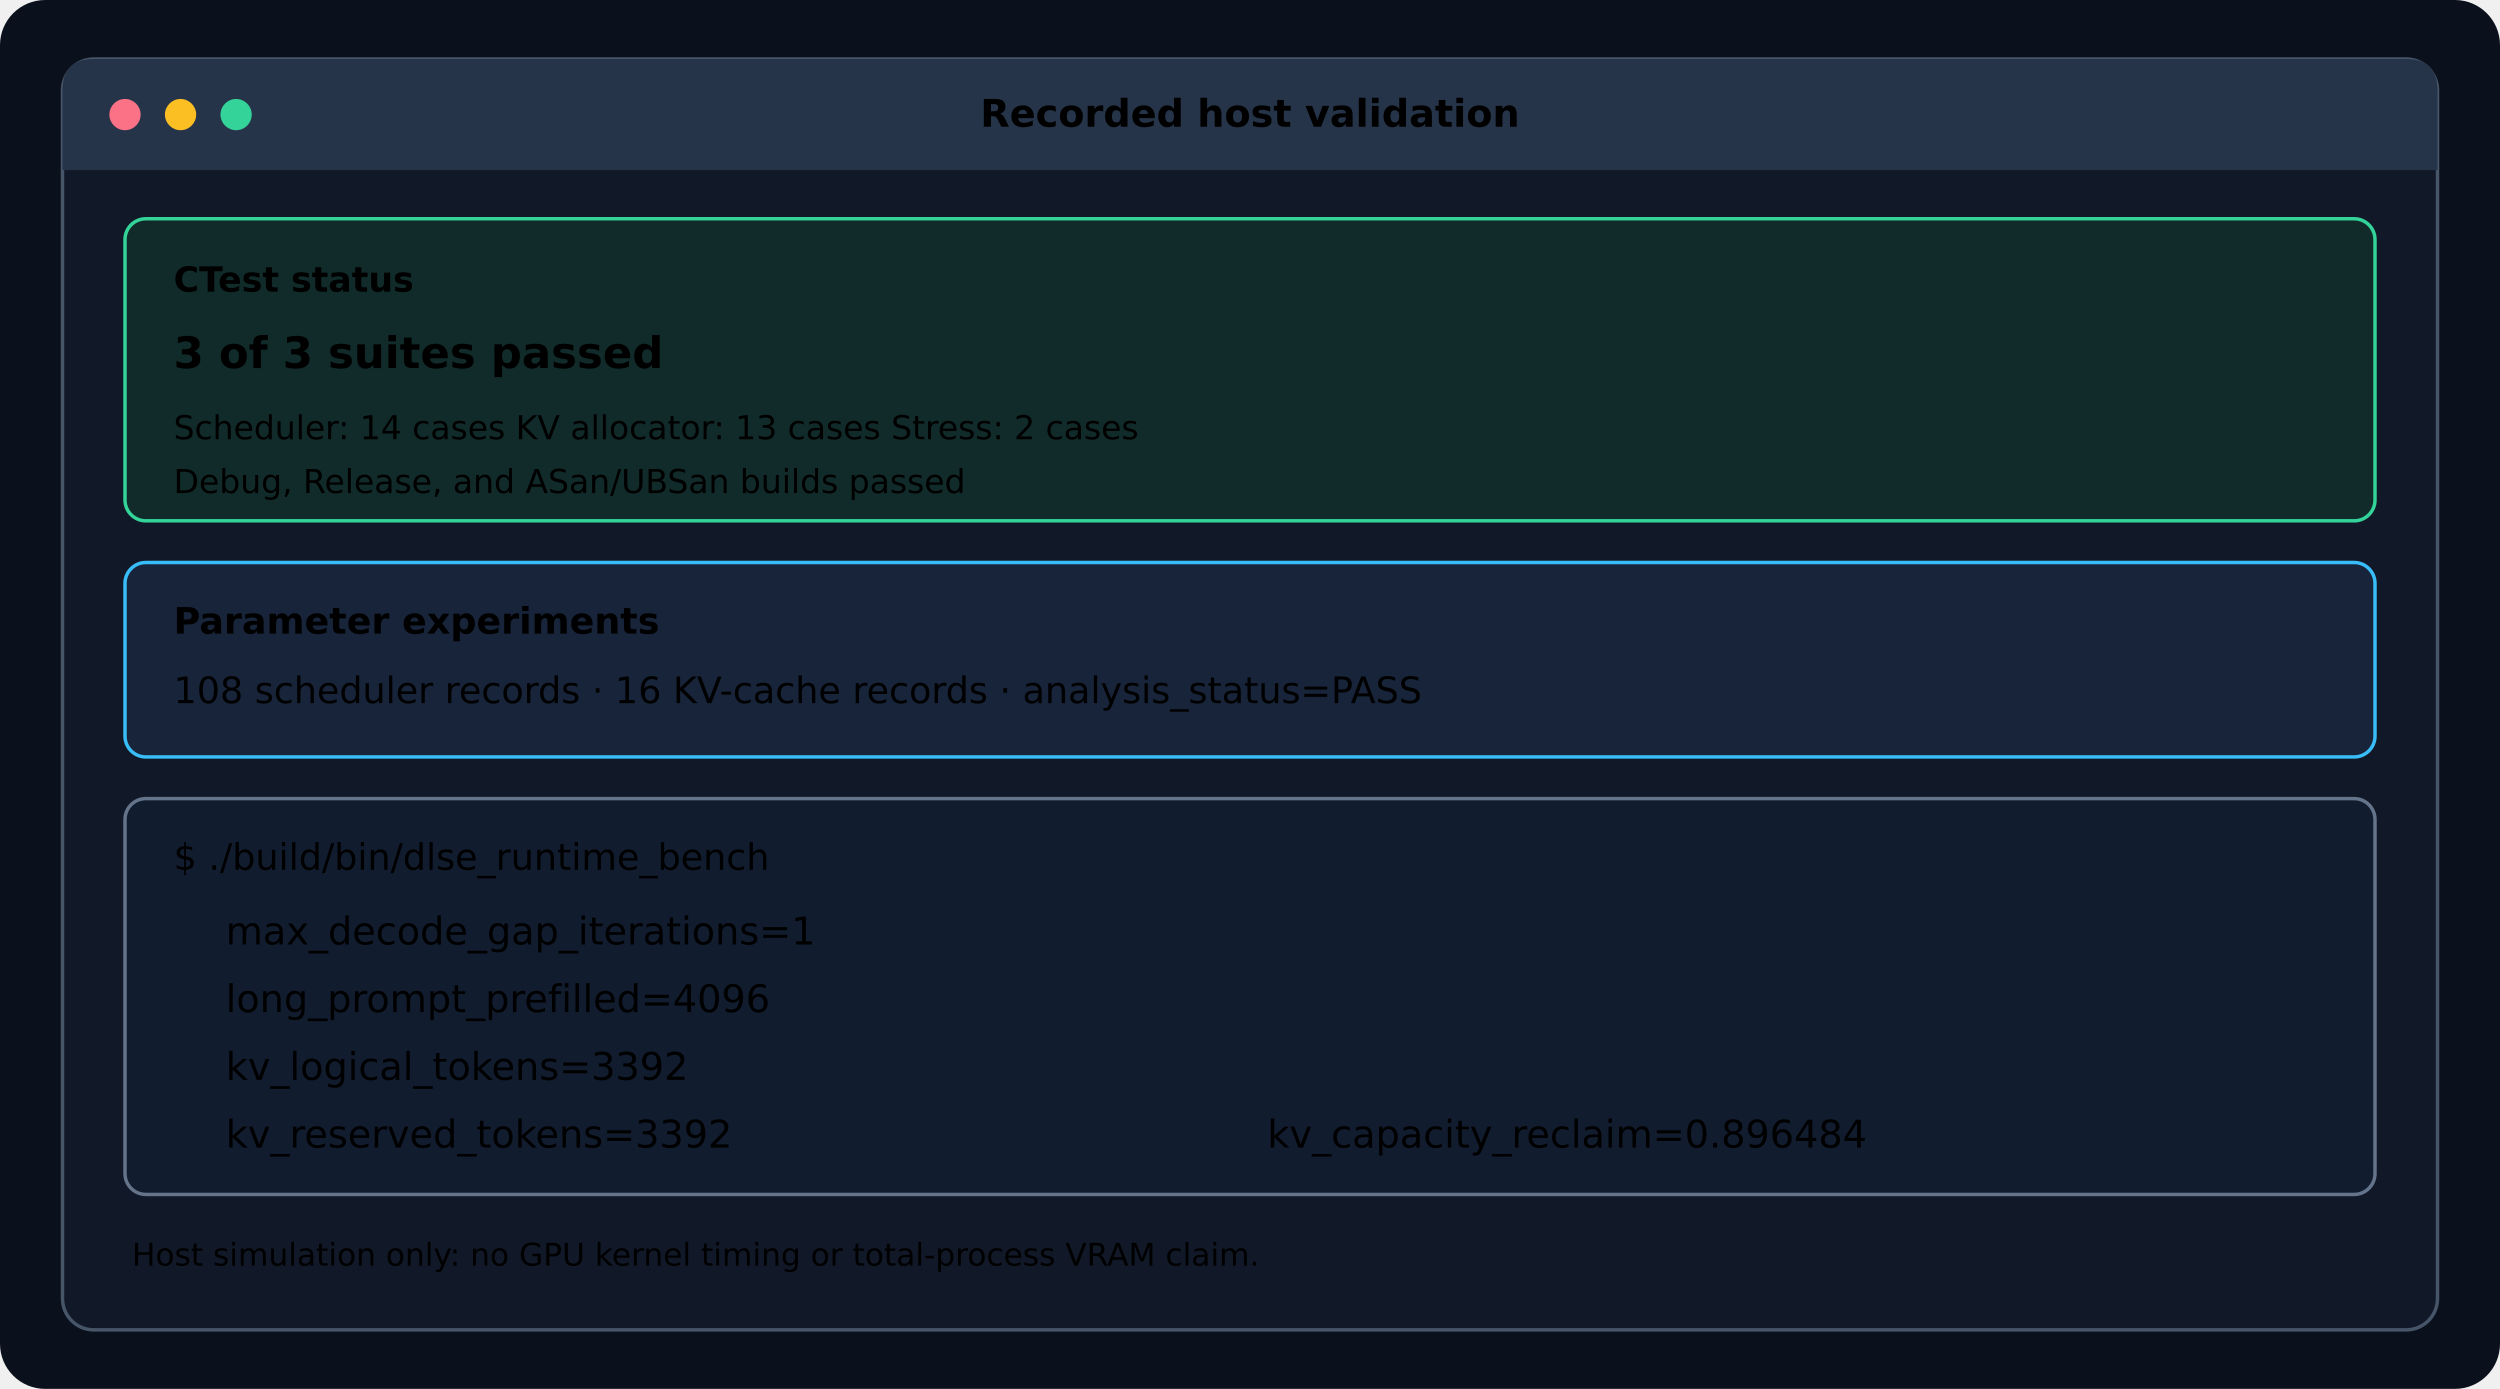
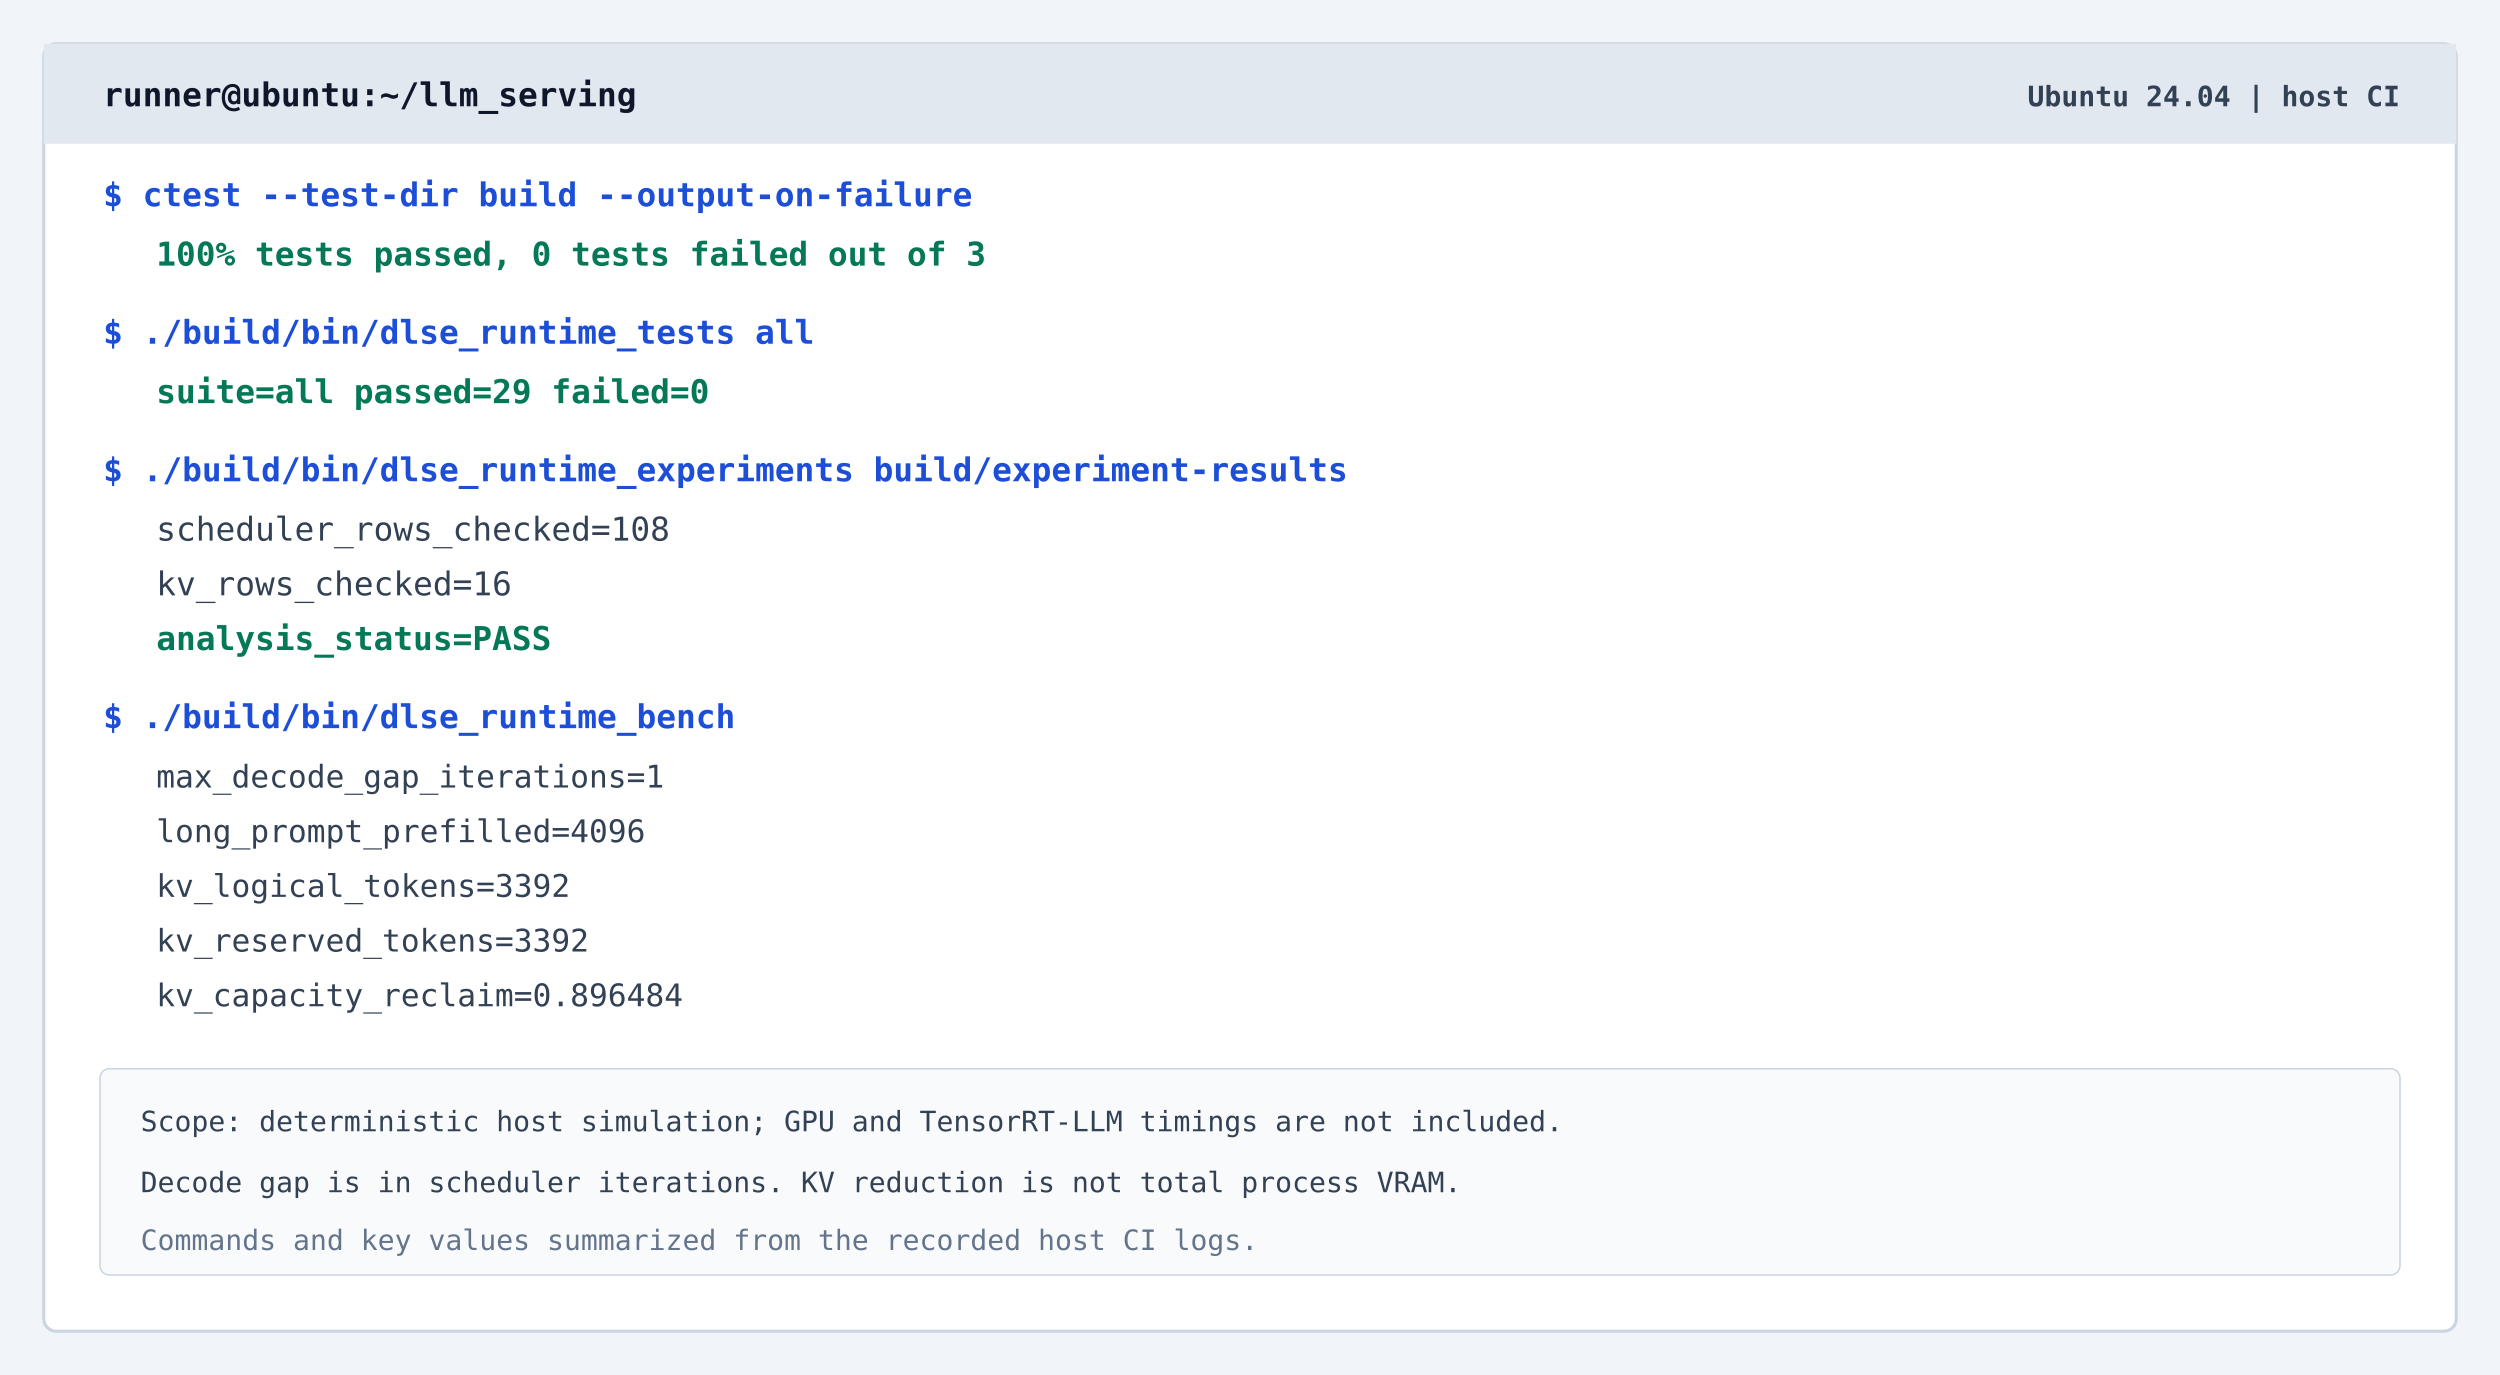
- <svg xmlns="http://www.w3.org/2000/svg" width="1440" height="800" viewBox="0 0 1440 800">
-   <rect width="1440" height="800" rx="26" fill="#0a101c" />
-   <rect x="36" y="34" width="1368" height="732" rx="18" fill="#111827" stroke="#475569" stroke-width="2" />
-   <path d="M54 34H1386Q1404 34 1404 52V98H36V52Q36 34 54 34Z" fill="#263449" />
-   <circle cx="72" cy="66" r="9" fill="#fb7185" />
-   <circle cx="104" cy="66" r="9" fill="#fbbf24" />
-   <circle cx="136" cy="66" r="9" fill="#34d399" />
-   <text x="720" y="73" text-anchor="middle" font-family="DejaVu Sans, sans-serif" font-size="22" font-weight="700" fill="Recorded host validation">Recorded host validation</text>
-   <rect x="72" y="126" width="1296" height="174" rx="12" fill="#102b29" stroke="#34d399" stroke-width="2" />
-   <text x="100" y="168" text-anchor="start" font-family="DejaVu Sans, sans-serif" font-size="20" font-weight="700" fill="CTest status">CTest status</text>
-   <text x="100" y="212" text-anchor="start" font-family="DejaVu Sans, sans-serif" font-size="25" font-weight="700" fill="3 of 3 suites passed">3 of 3 suites passed</text>
-   <text x="100" y="253" text-anchor="start" font-family="DejaVu Sans, sans-serif" font-size="19" font-weight="400" fill="Scheduler: 14 cases     KV allocator: 13 cases     Stress: 2 cases">Scheduler: 14 cases     KV allocator: 13 cases     Stress: 2 cases</text>
-   <text x="100" y="284" text-anchor="start" font-family="DejaVu Sans, sans-serif" font-size="19" font-weight="400" fill="Debug, Release, and ASan/UBSan builds passed">Debug, Release, and ASan/UBSan builds passed</text>
-   <rect x="72" y="324" width="1296" height="112" rx="12" fill="#17243a" stroke="#38bdf8" stroke-width="2" />
-   <text x="100" y="365" text-anchor="start" font-family="DejaVu Sans, sans-serif" font-size="21" font-weight="700" fill="Parameter experiments">Parameter experiments</text>
-   <text x="100" y="405" text-anchor="start" font-family="DejaVu Sans, sans-serif" font-size="21" font-weight="400" fill="108 scheduler records · 16 KV-cache records · analysis_status=PASS">108 scheduler records · 16 KV-cache records · analysis_status=PASS</text>
-   <rect x="72" y="460" width="1296" height="228" rx="12" fill="#111c2f" stroke="#64748b" stroke-width="2" />
-   <text x="100" y="501" text-anchor="start" font-family="DejaVu Sans, sans-serif" font-size="21" font-weight="400" fill="$ ./build/bin/dlse_runtime_bench">$ ./build/bin/dlse_runtime_bench</text>
-   <text x="130" y="544" text-anchor="start" font-family="DejaVu Sans, sans-serif" font-size="22" font-weight="400" fill="max_decode_gap_iterations=1">max_decode_gap_iterations=1</text>
-   <text x="130" y="583" text-anchor="start" font-family="DejaVu Sans, sans-serif" font-size="22" font-weight="400" fill="long_prompt_prefilled=4096">long_prompt_prefilled=4096</text>
-   <text x="130" y="622" text-anchor="start" font-family="DejaVu Sans, sans-serif" font-size="22" font-weight="400" fill="kv_logical_tokens=3392">kv_logical_tokens=3392</text>
-   <text x="130" y="661" text-anchor="start" font-family="DejaVu Sans, sans-serif" font-size="22" font-weight="400" fill="kv_reserved_tokens=3392">kv_reserved_tokens=3392</text>
-   <text x="730" y="661" text-anchor="start" font-family="DejaVu Sans, sans-serif" font-size="22" font-weight="400" fill="kv_capacity_reclaim=0.896">kv_capacity_reclaim=0.896484</text>
-   <text x="76" y="729" text-anchor="start" font-family="DejaVu Sans, sans-serif" font-size="18" font-weight="400" fill="Host simulation only: no GPU kernel timing or total-process VRAM claim.">Host simulation only: no GPU kernel timing or total-process VRAM claim.</text>
+ <svg xmlns="http://www.w3.org/2000/svg" width="1600" height="880" viewBox="0 0 1600 880">
+   <rect width="1600" height="880" fill="#f1f5f9" />
+   <rect x="28" y="28" width="1544" height="824" rx="8" fill="#ffffff" stroke="#cbd5e1" stroke-width="2" />
+   <rect x="28" y="28" width="1544" height="64" fill="#e2e8f0" />
+   <text x="66" y="68" text-anchor="start" font-family="DejaVu Sans Mono, Consolas, monospace" font-size="21" font-weight="700" fill="#0f172a">runner@ubuntu:~/llm_serving</text>
+   <text x="1536" y="68" text-anchor="end" font-family="DejaVu Sans Mono, Consolas, monospace" font-size="18" font-weight="700" fill="#334155">Ubuntu 24.04 | host CI</text>
+   <text x="66" y="132" text-anchor="start" font-family="DejaVu Sans Mono, Consolas, monospace" font-size="21" font-weight="700" fill="#1d4ed8">$ ctest --test-dir build --output-on-failure</text>
+   <text x="100" y="170" text-anchor="start" font-family="DejaVu Sans Mono, Consolas, monospace" font-size="21" font-weight="700" fill="#047857">100% tests passed, 0 tests failed out of 3</text>
+   <text x="66" y="220" text-anchor="start" font-family="DejaVu Sans Mono, Consolas, monospace" font-size="21" font-weight="700" fill="#1d4ed8">$ ./build/bin/dlse_runtime_tests all</text>
+   <text x="100" y="258" text-anchor="start" font-family="DejaVu Sans Mono, Consolas, monospace" font-size="21" font-weight="700" fill="#047857">suite=all passed=29 failed=0</text>
+   <text x="66" y="308" text-anchor="start" font-family="DejaVu Sans Mono, Consolas, monospace" font-size="21" font-weight="700" fill="#1d4ed8">$ ./build/bin/dlse_runtime_experiments build/experiment-results</text>
+   <text x="100" y="346" text-anchor="start" font-family="DejaVu Sans Mono, Consolas, monospace" font-size="21" font-weight="400" fill="#334155">scheduler_rows_checked=108</text>
+   <text x="100" y="381" text-anchor="start" font-family="DejaVu Sans Mono, Consolas, monospace" font-size="21" font-weight="400" fill="#334155">kv_rows_checked=16</text>
+   <text x="100" y="416" text-anchor="start" font-family="DejaVu Sans Mono, Consolas, monospace" font-size="21" font-weight="700" fill="#047857">analysis_status=PASS</text>
+   <text x="66" y="466" text-anchor="start" font-family="DejaVu Sans Mono, Consolas, monospace" font-size="21" font-weight="700" fill="#1d4ed8">$ ./build/bin/dlse_runtime_bench</text>
+   <text x="100" y="504" text-anchor="start" font-family="DejaVu Sans Mono, Consolas, monospace" font-size="20" font-weight="400" fill="#334155">max_decode_gap_iterations=1</text>
+   <text x="100" y="539" text-anchor="start" font-family="DejaVu Sans Mono, Consolas, monospace" font-size="20" font-weight="400" fill="#334155">long_prompt_prefilled=4096</text>
+   <text x="100" y="574" text-anchor="start" font-family="DejaVu Sans Mono, Consolas, monospace" font-size="20" font-weight="400" fill="#334155">kv_logical_tokens=3392</text>
+   <text x="100" y="609" text-anchor="start" font-family="DejaVu Sans Mono, Consolas, monospace" font-size="20" font-weight="400" fill="#334155">kv_reserved_tokens=3392</text>
+   <text x="100" y="644" text-anchor="start" font-family="DejaVu Sans Mono, Consolas, monospace" font-size="20" font-weight="400" fill="#334155">kv_capacity_reclaim=0.896484</text>
+   <rect x="64" y="684" width="1472" height="132" rx="6" fill="#f8fafc" stroke="#cbd5e1" />
+   <text x="90" y="724" text-anchor="start" font-family="DejaVu Sans Mono, Consolas, monospace" font-size="18" font-weight="400" fill="#334155">Scope: deterministic host simulation; GPU and TensorRT-LLM timings are not included.</text>
+   <text x="90" y="763" text-anchor="start" font-family="DejaVu Sans Mono, Consolas, monospace" font-size="18" font-weight="400" fill="#334155">Decode gap is in scheduler iterations. KV reduction is not total process VRAM.</text>
+   <text x="90" y="800" text-anchor="start" font-family="DejaVu Sans Mono, Consolas, monospace" font-size="18" font-weight="400" fill="#64748b">Commands and key values summarized from the recorded host CI logs.</text>
</svg>
